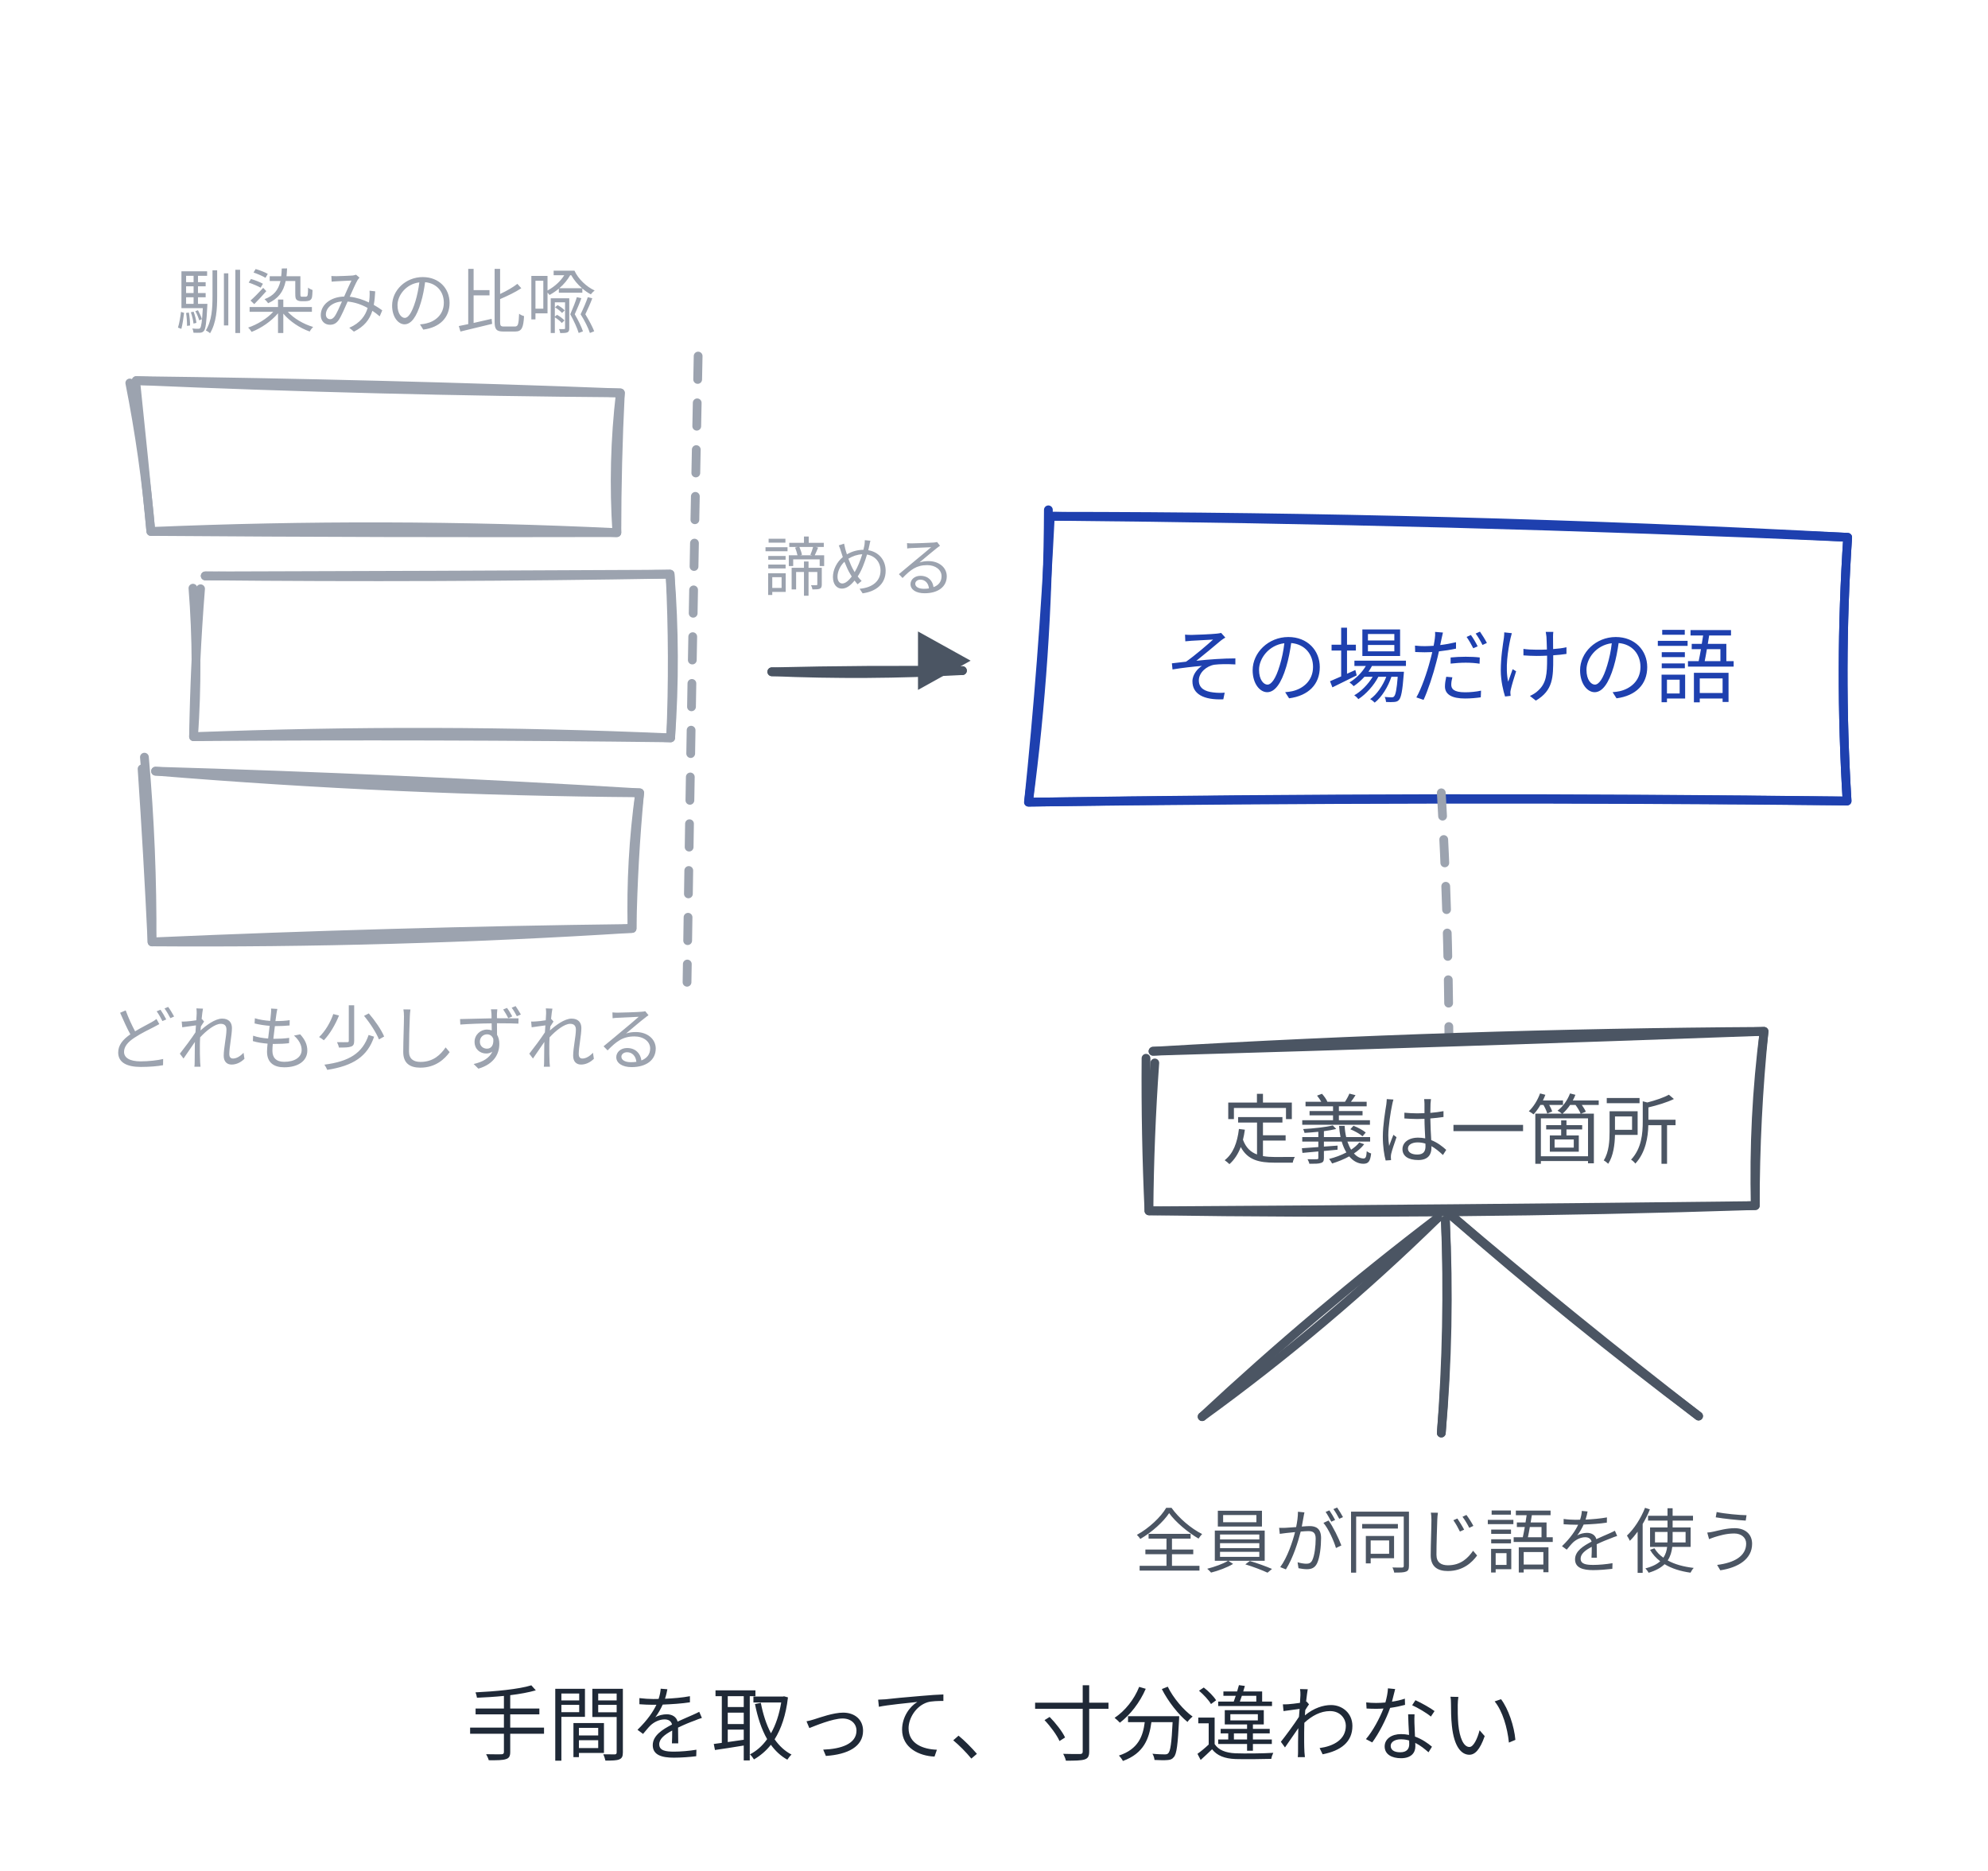
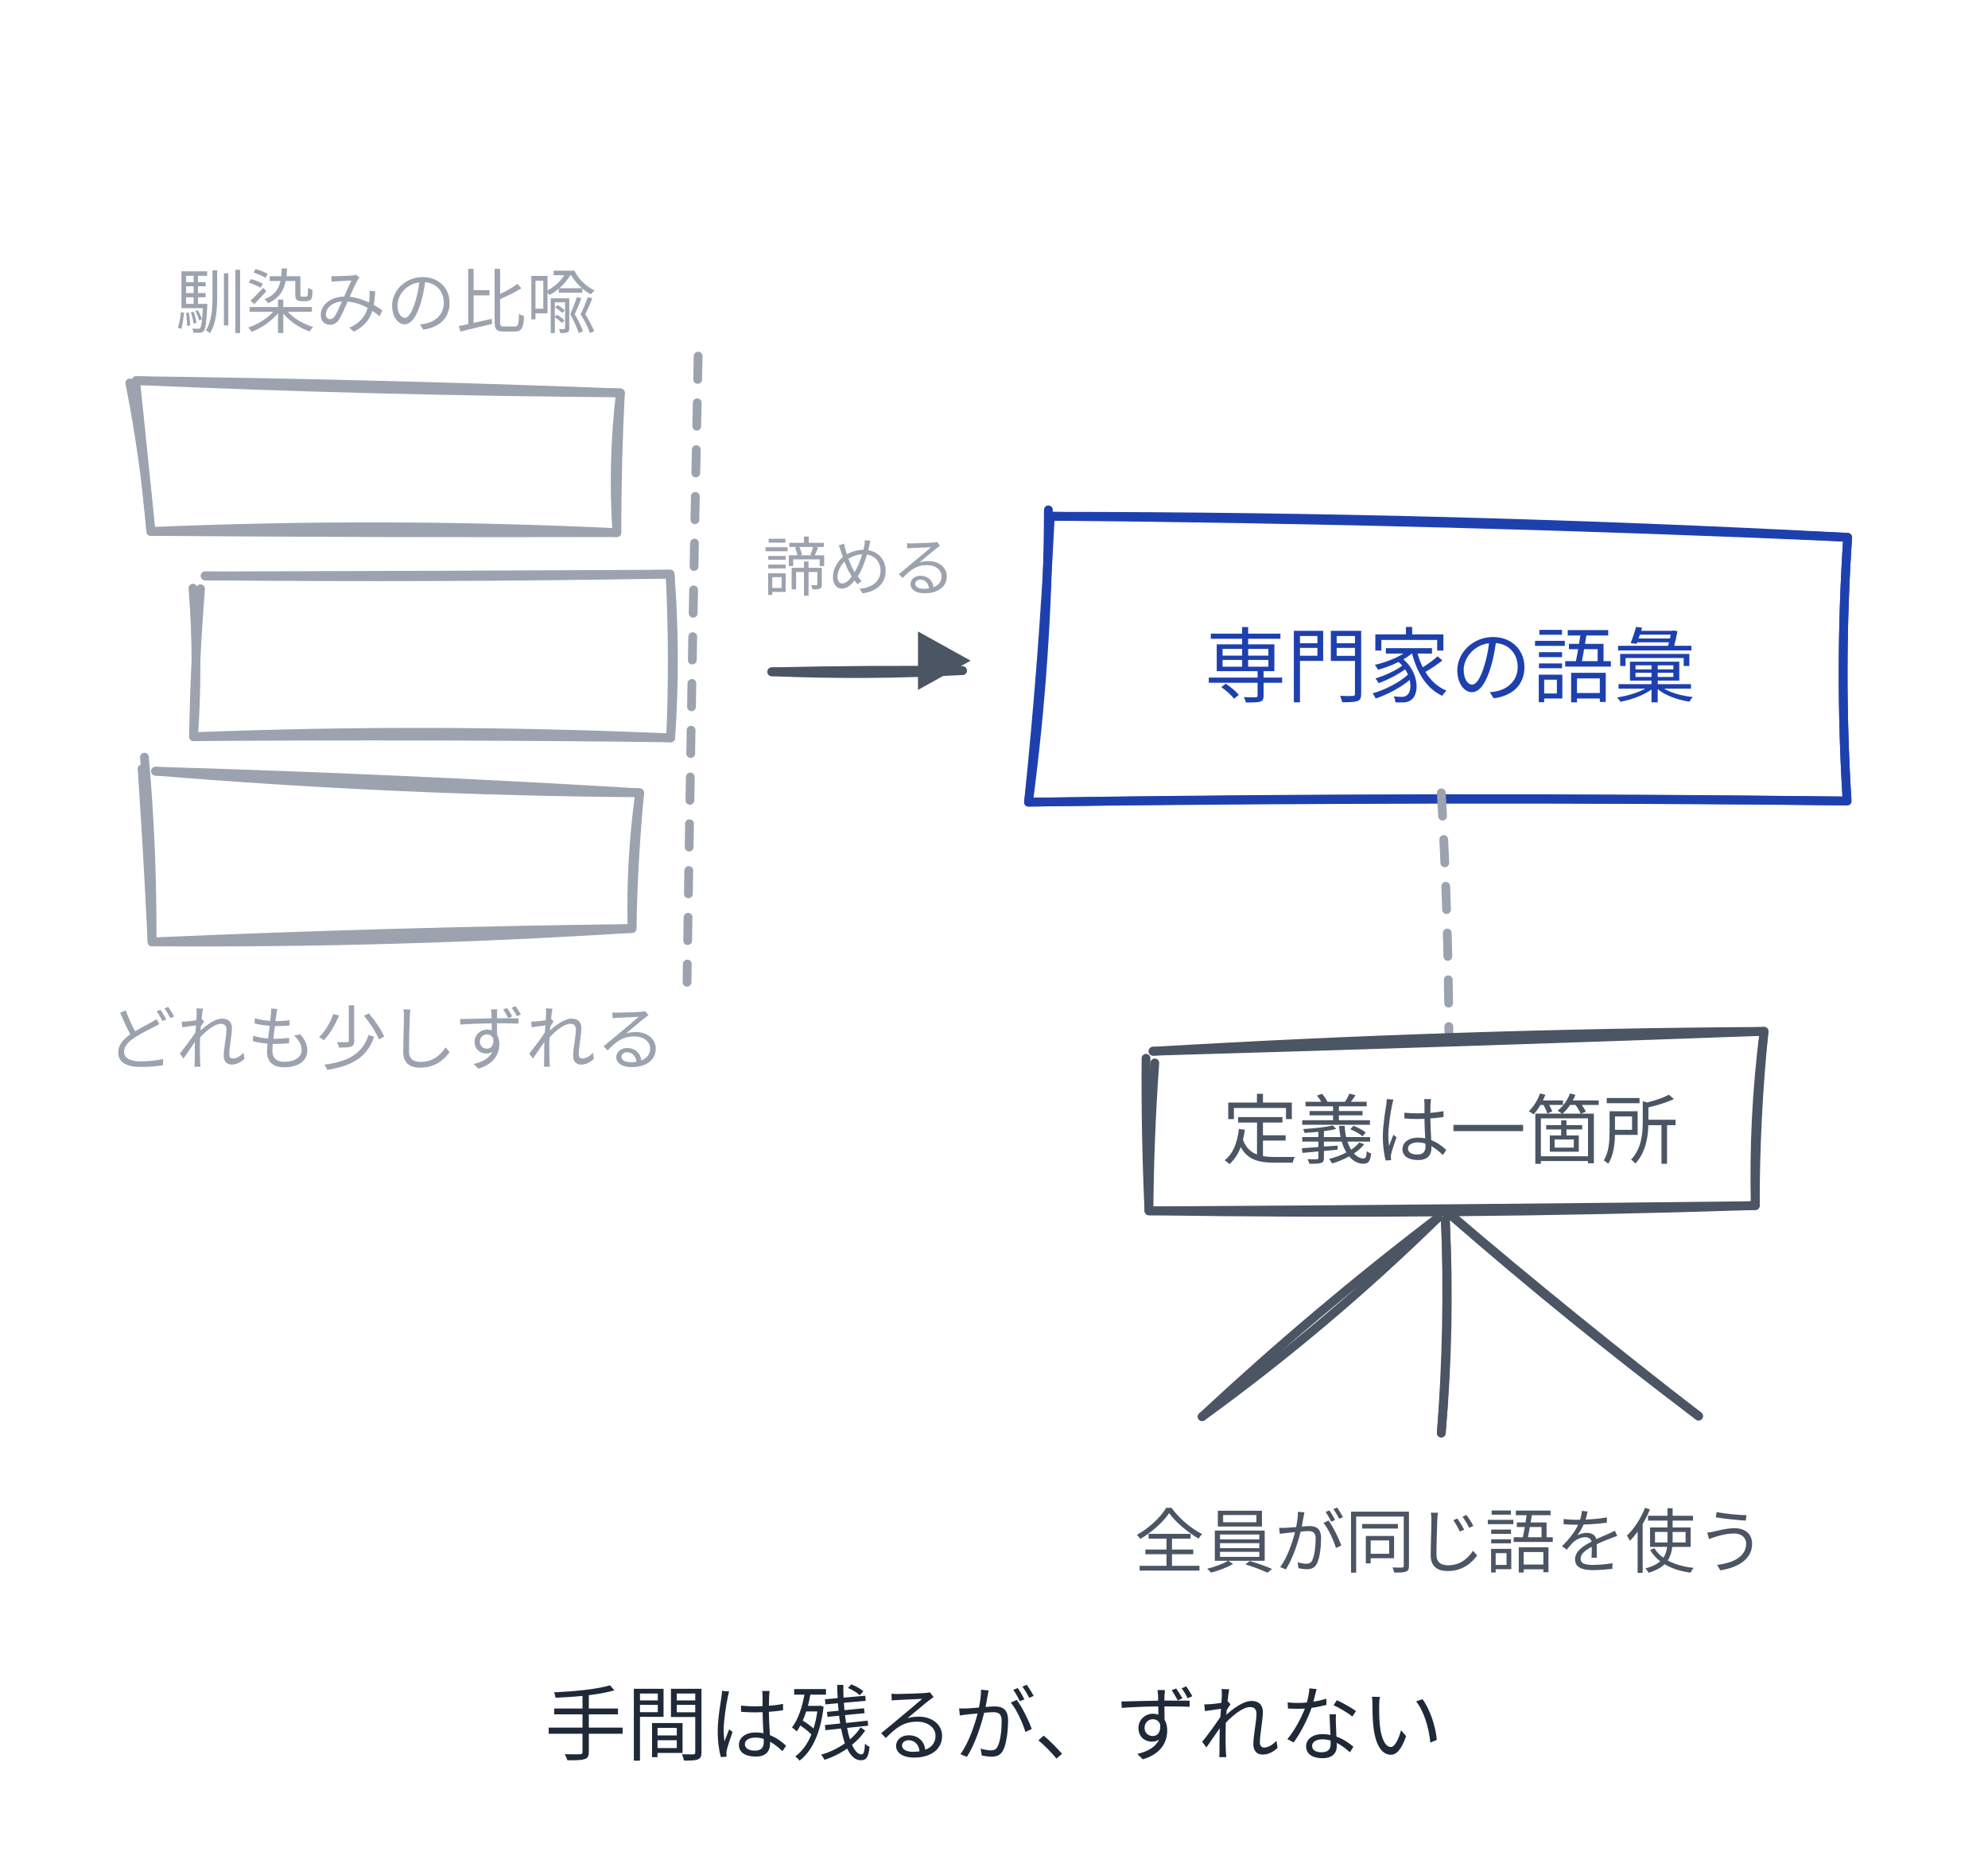
<svg xmlns="http://www.w3.org/2000/svg" width="340" height="320" viewBox="0 0 340 320" preserveAspectRatio="xMidYMid meet">
  <text x="66" y="56" text-anchor="middle" font-family="sans-serif" font-size="12" fill="#9CA3AF">馴染みの比喩</text>
  <path d="M23.3 65.1 Q64.7 66.9 106.1 67.2 Q105.5 79.2 105.5 91.1 Q65.7 89.2 25.8 90.9 Q24.7 78.1 22.2 65.5" stroke="#9CA3AF" stroke-width="1.5" fill="none" stroke-linejoin="round" stroke-linecap="round" />
  <path d="M23.3 65.1 Q64.7 65.6 106.1 67.2 Q104.7 79.1 105.5 91.1 Q65.7 91.2 25.8 90.9 Q24.6 78.5 23.3 66.1" fill="none" stroke="#9CA3AF" stroke-width="1.5" stroke-linejoin="round" stroke-linecap="round" />
  <path d="M35.1 98.5 Q74.8 98.4 114.6 98.2 Q115.3 112.2 114.7 126.2 Q73.9 124.4 33.1 126 Q34 113.3 33 100.6" stroke="#9CA3AF" stroke-width="1.5" fill="none" stroke-linejoin="round" stroke-linecap="round" />
  <path d="M35.1 98.5 Q74.8 98.9 114.6 98.2 Q115.7 112.2 114.7 126.2 Q73.9 125.7 33.1 126 Q33.3 113.3 34.3 100.7" fill="none" stroke="#9CA3AF" stroke-width="1.5" stroke-linejoin="round" stroke-linecap="round" />
  <path d="M26.6 131.9 Q67.9 135.3 109.4 135.6 Q108.3 147.2 108.1 158.8 Q67 159.3 26 161.1 Q26.1 145.3 24.7 129.5" stroke="#9CA3AF" stroke-width="1.5" fill="none" stroke-linejoin="round" stroke-linecap="round" />
  <path d="M26.6 131.9 Q68 133.1 109.4 135.6 Q107.8 147.1 108.1 158.8 Q67.1 161.4 26 161.1 Q25.3 146.3 24.3 131.5" fill="none" stroke="#9CA3AF" stroke-width="1.5" stroke-linejoin="round" stroke-linecap="round" />
  <path d="M119.4 60.9 Q118.3 114.4 117.5 168" fill="none" stroke="#9CA3AF" stroke-width="1.5" stroke-dasharray="4 4" stroke-linejoin="round" stroke-linecap="round" />
  <text x="66" y="182" text-anchor="middle" font-family="sans-serif" font-size="12" fill="#9CA3AF">どれも少しずれる</text>
  <path d="M132 114.9 Q148.3 114.5 164.6 114.7" fill="none" stroke="#4B5563" stroke-width="1.5" stroke-linejoin="round" stroke-linecap="round" />
  <path d="M132 114.9 Q148.3 115.6 164.6 114.7" fill="none" stroke="#4B5563" stroke-width="1.5" stroke-linejoin="round" stroke-linecap="round" />
  <path d="M166 113 l-9 -5 l0 10 z" fill="#4B5563" />
  <text x="147" y="101" text-anchor="middle" font-family="sans-serif" font-size="11" fill="#9CA3AF">諦める</text>
  <path d="M179.7 88.3 Q247.9 88.3 316 91.9 Q314.5 114.4 315.9 137 Q245.9 136.3 175.9 137.2 Q178.4 113.1 179.6 88.9" stroke="#1E40AF" stroke-width="1.5" fill="none" stroke-linejoin="round" stroke-linecap="round" />
  <path d="M179.7 88.3 Q247.9 88.9 316 91.9 Q314.5 114.4 315.9 137 Q245.9 136.1 175.9 137.2 Q179.2 112.3 179.3 87.2" fill="none" stroke="#1E40AF" stroke-width="1.5" stroke-linejoin="round" stroke-linecap="round" />
-   <text x="248" y="119" text-anchor="middle" font-family="sans-serif" font-size="14" fill="#1E40AF">その場だけの語</text>
+   <text x="248" y="119" text-anchor="middle" font-family="sans-serif" font-size="14" fill="#1E40AF">専門家の語彙</text>
  <path d="M246.5 135.6 Q247.7 156.3 247.8 177.1" fill="none" stroke="#9CA3AF" stroke-width="1.5" stroke-dasharray="4 4" stroke-linejoin="round" stroke-linecap="round" />
  <path d="M197.2 179.8 Q249.4 176.7 301.7 176.4 Q300.2 191.2 300.2 206.2 Q248.4 207.9 196.5 207.1 Q196.6 194.5 197.5 181.8" stroke="#4B5563" stroke-width="1.5" fill="none" stroke-linejoin="round" stroke-linecap="round" />
  <path d="M197.2 179.8 Q249.5 178.3 301.7 176.4 Q299.8 191.2 300.2 206.2 Q248.4 206.8 196.5 207.1 Q195.9 194.1 196 181" fill="none" stroke="#4B5563" stroke-width="1.5" stroke-linejoin="round" stroke-linecap="round" />
  <text x="248" y="198" text-anchor="middle" font-family="sans-serif" font-size="13" fill="#4B5563">定義は一箇所</text>
  <path d="M245.9 208.3 Q227 226.8 205.6 242.3" fill="none" stroke="#4B5563" stroke-width="1.5" stroke-linejoin="round" stroke-linecap="round" />
  <path d="M245.9 208.3 Q224.9 224.3 205.6 242.3" fill="none" stroke="#4B5563" stroke-width="1.5" stroke-linejoin="round" stroke-linecap="round" />
  <path d="M247.2 208.7 Q247.9 226.9 246.5 245.1" fill="none" stroke="#4B5563" stroke-width="1.5" stroke-linejoin="round" stroke-linecap="round" />
  <path d="M247.2 208.7 Q248.1 226.9 246.5 245.1" fill="none" stroke="#4B5563" stroke-width="1.5" stroke-linejoin="round" stroke-linecap="round" />
  <path d="M248.1 207.8 Q268.7 225.8 290.5 242.2" fill="none" stroke="#4B5563" stroke-width="1.5" stroke-linejoin="round" stroke-linecap="round" />
  <path d="M248.1 207.8 Q268.9 225.5 290.5 242.2" fill="none" stroke="#4B5563" stroke-width="1.5" stroke-linejoin="round" stroke-linecap="round" />
  <text x="248" y="268" text-anchor="middle" font-family="sans-serif" font-size="12" fill="#4B5563">全員が同じ語を使う</text>
-   <text x="170" y="300" text-anchor="middle" font-family="sans-serif" font-size="14" fill="#1F2937">手間を取って、寸分違わない</text>
+   <text x="170" y="300" text-anchor="middle" font-family="sans-serif" font-size="14" fill="#1F2937">手間は残るが、ずれない</text>
</svg>
